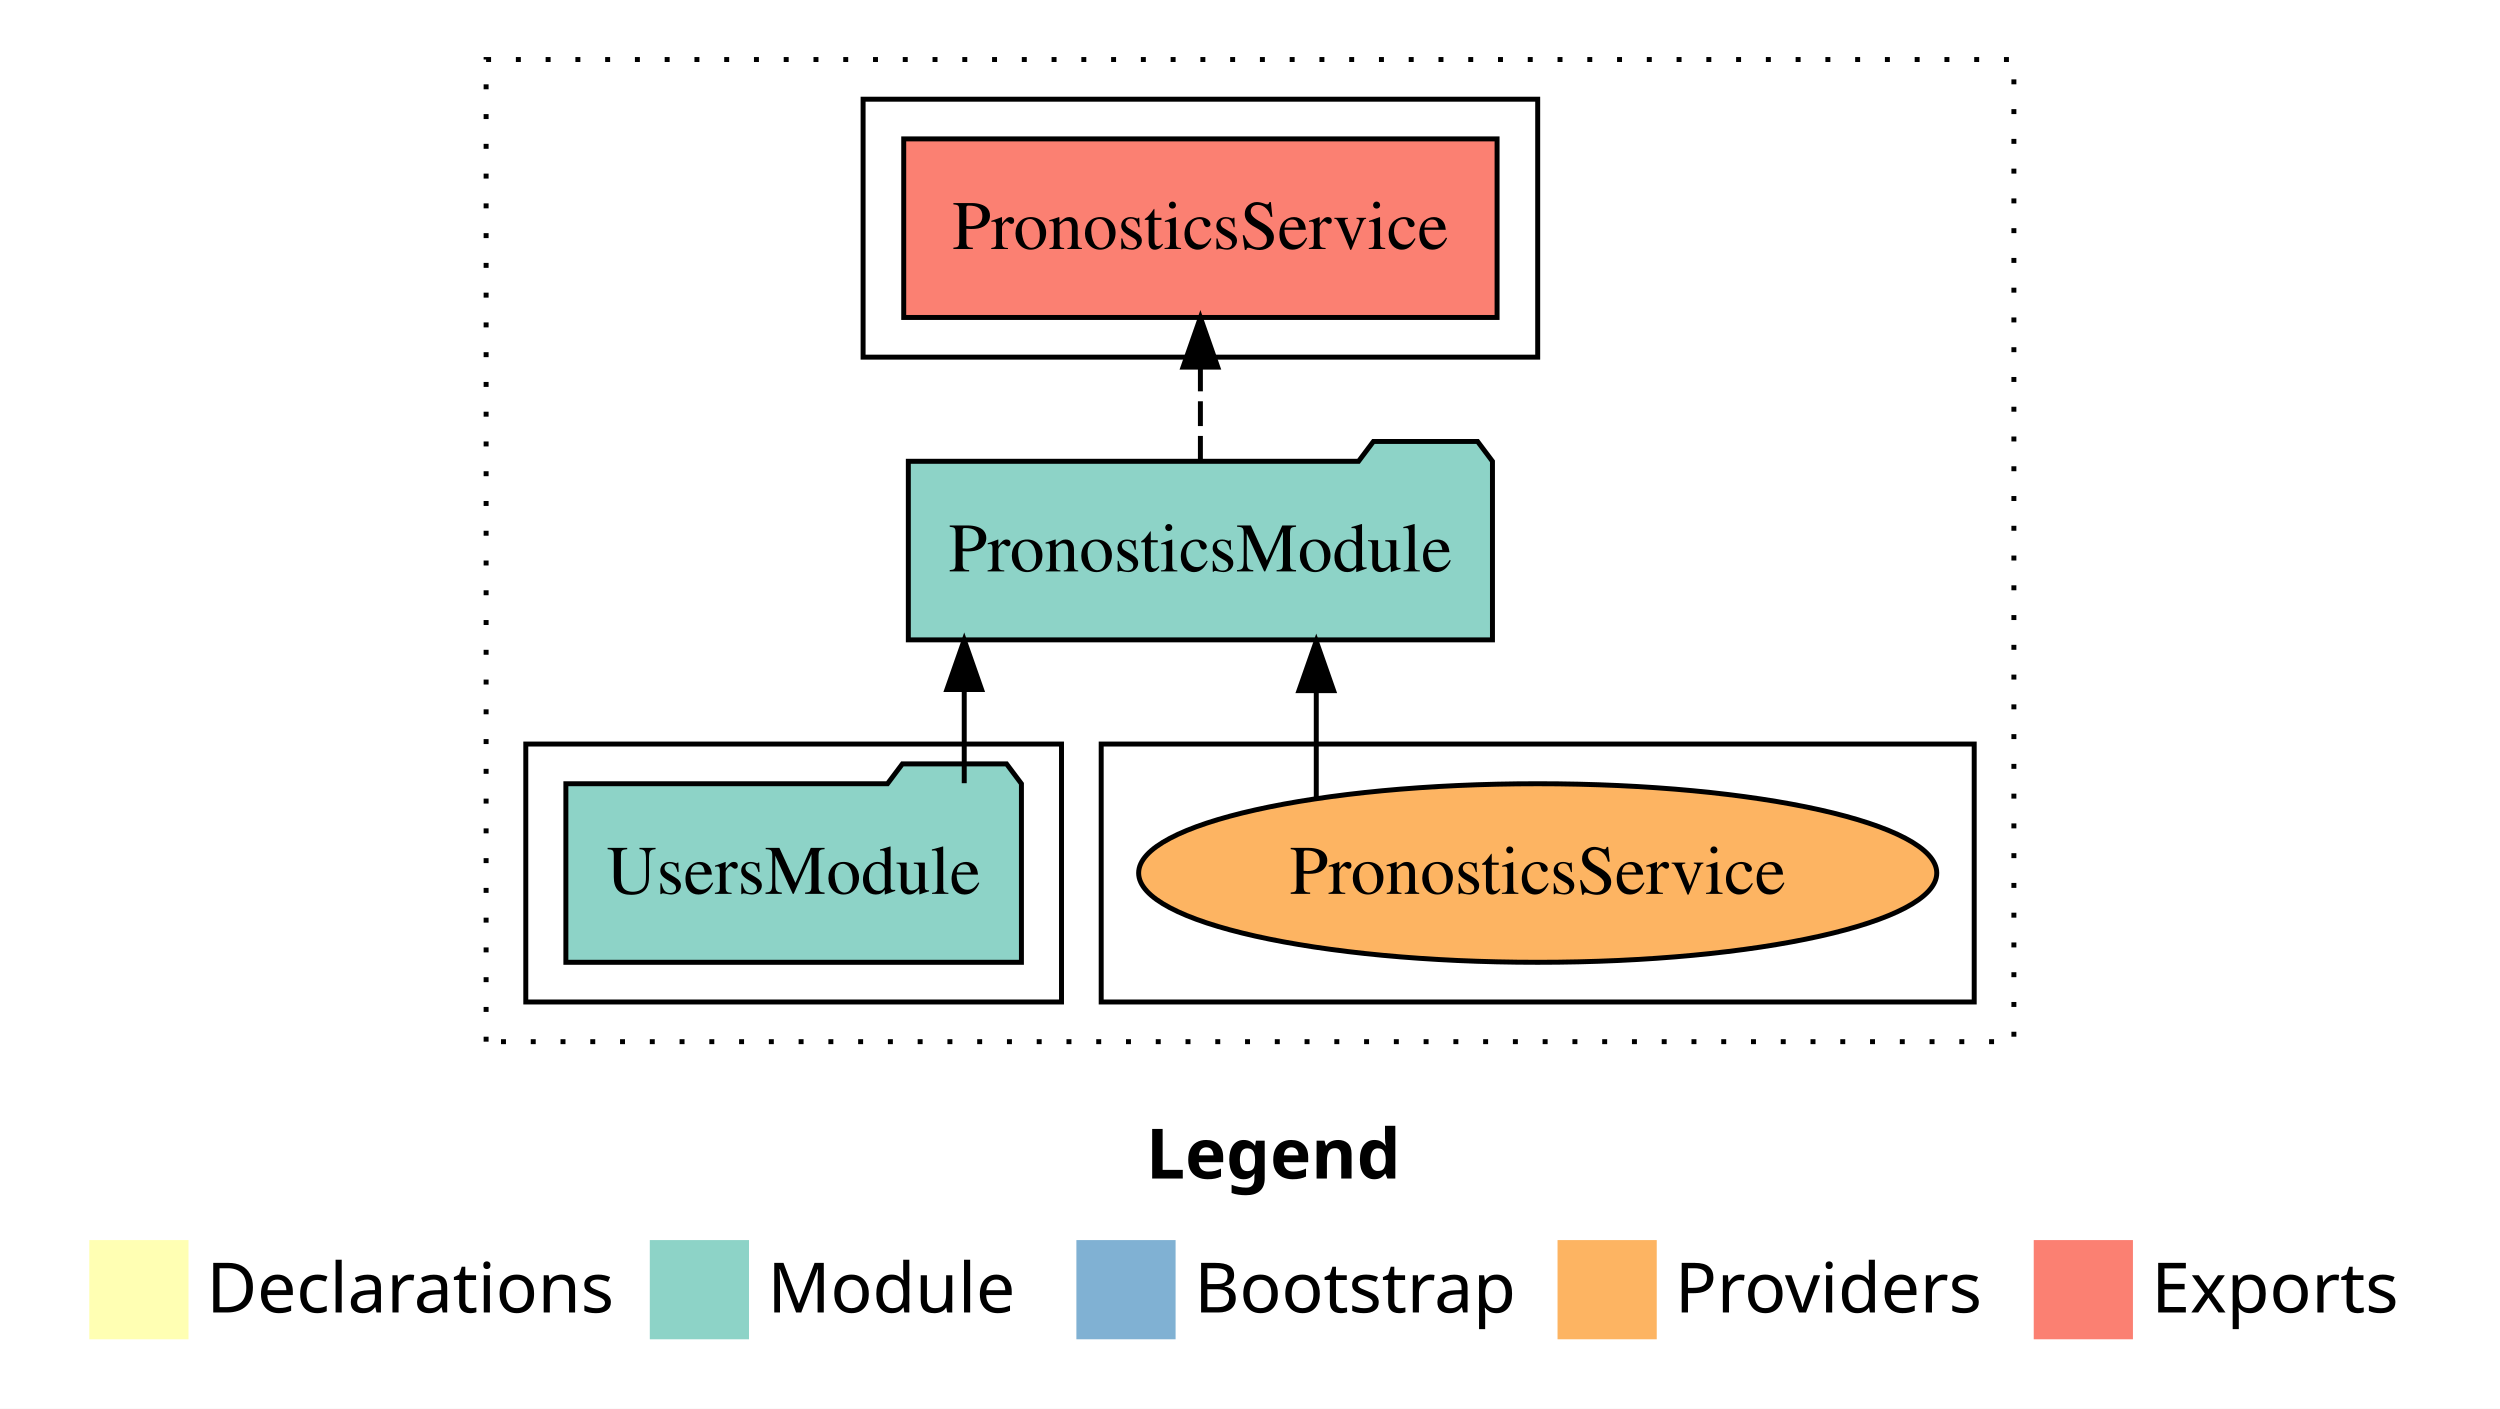
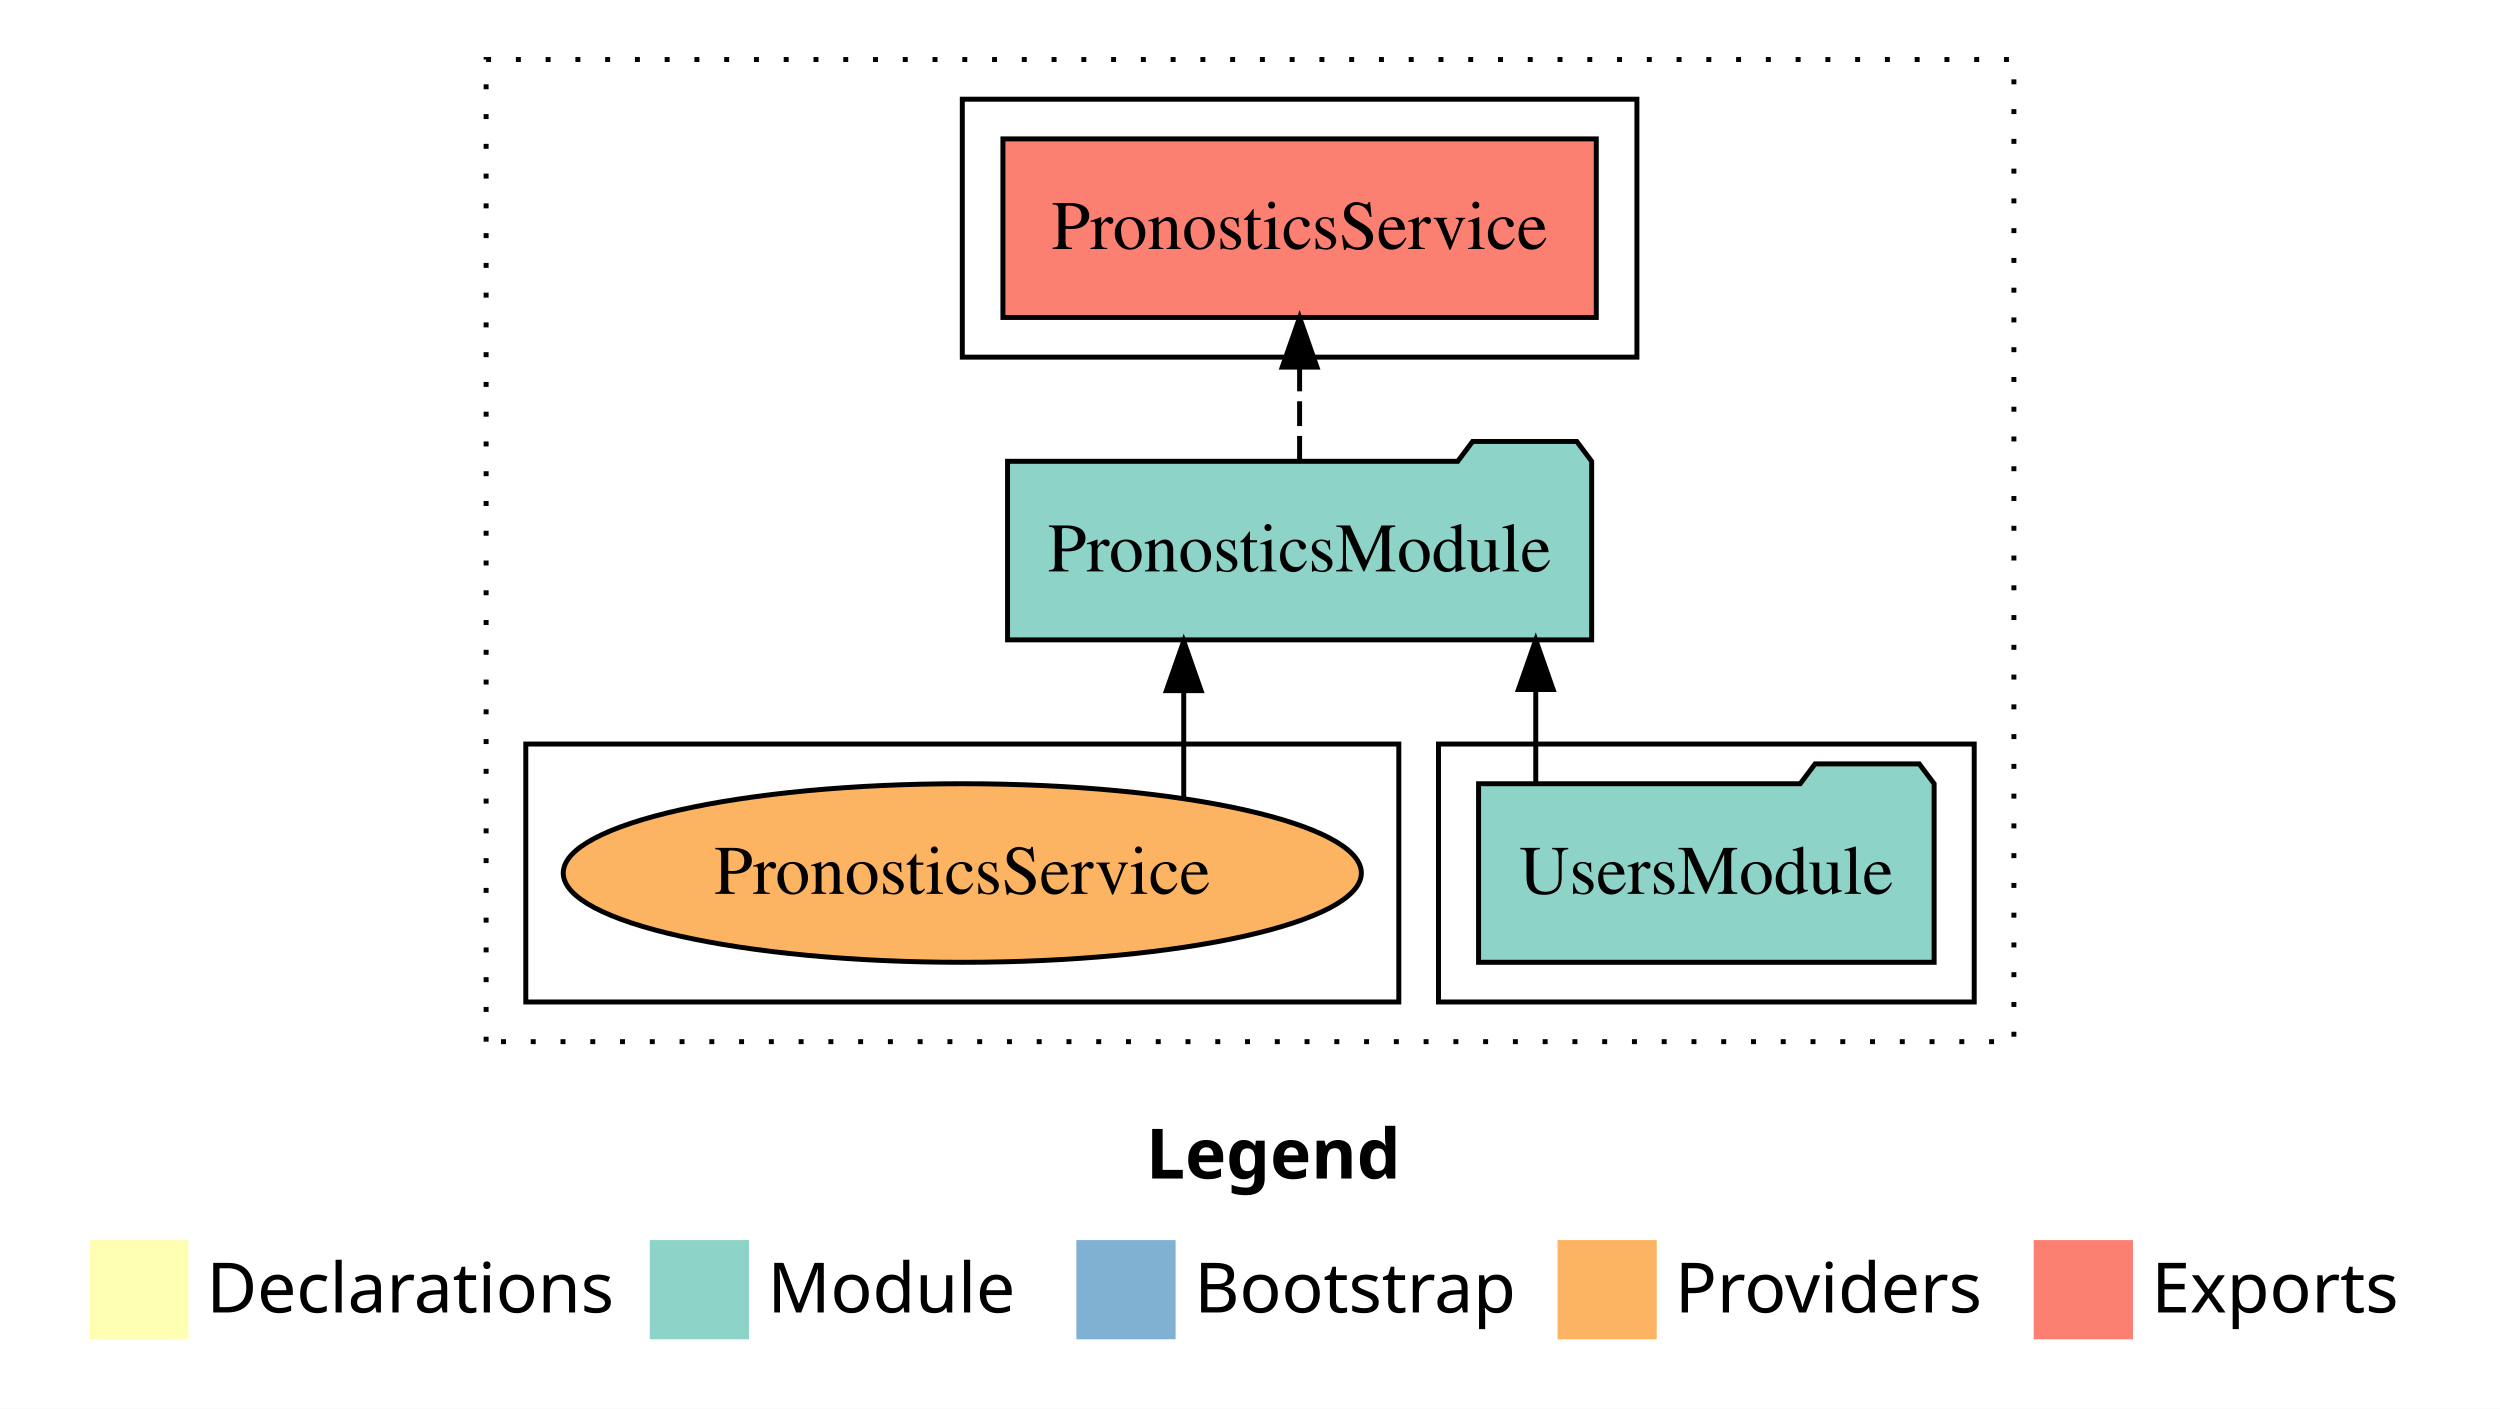
<svg xmlns="http://www.w3.org/2000/svg" width="504pt" height="284pt" viewBox="0.00 0.00 504.00 284.00">
  <g id="graph0" class="graph" transform="scale(1 1) rotate(0) translate(4 280)">
    <polygon fill="white" stroke="transparent" points="-4,4 -4,-280 500,-280 500,4 -4,4" />
    <text text-anchor="start" x="227.01" y="-42.4" font-family="sans-serif" font-weight="bold" font-size="14.00">Legend</text>
    <polygon fill="#ffffb3" stroke="transparent" points="14,-10 14,-30 34,-30 34,-10 14,-10" />
    <text text-anchor="start" x="37.63" y="-15.4" font-family="sans-serif" font-size="14.00">  Declarations</text>
    <polygon fill="#8dd3c7" stroke="transparent" points="127,-10 127,-30 147,-30 147,-10 127,-10" />
    <text text-anchor="start" x="150.73" y="-15.4" font-family="sans-serif" font-size="14.00">  Module</text>
    <polygon fill="#80b1d3" stroke="transparent" points="213,-10 213,-30 233,-30 233,-10 213,-10" />
    <text text-anchor="start" x="236.78" y="-15.4" font-family="sans-serif" font-size="14.00">  Bootstrap</text>
    <polygon fill="#fdb462" stroke="transparent" points="310,-10 310,-30 330,-30 330,-10 310,-10" />
    <text text-anchor="start" x="333.67" y="-15.4" font-family="sans-serif" font-size="14.00">  Providers</text>
    <polygon fill="#fb8072" stroke="transparent" points="406,-10 406,-30 426,-30 426,-10 406,-10" />
    <text text-anchor="start" x="429.73" y="-15.4" font-family="sans-serif" font-size="14.00">  Exports</text>
    <g id="clust1" class="cluster">
      <polygon fill="none" stroke="black" stroke-dasharray="1,5" points="94,-70 94,-268 402,-268 402,-70 94,-70" />
    </g>
-     <g id="clust4" class="cluster">
-       <polygon fill="none" stroke="black" points="170,-208 170,-260 306,-260 306,-208 170,-208" />
+     <g id="clust3" class="cluster">
+       <polygon fill="none" stroke="black" points="286,-78 286,-130 394,-130 394,-78 286,-78" />
    </g>
    <g id="clust6" class="cluster">
-       <polygon fill="none" stroke="black" points="218,-78 218,-130 394,-130 394,-78 218,-78" />
+       <polygon fill="none" stroke="black" points="102,-78 102,-130 278,-130 278,-78 102,-78" />
    </g>
-     <g id="clust3" class="cluster">
-       <polygon fill="none" stroke="black" points="102,-78 102,-130 210,-130 210,-78 102,-78" />
+     <g id="clust4" class="cluster">
+       <polygon fill="none" stroke="black" points="190,-208 190,-260 326,-260 326,-208 190,-208" />
    </g>
    <g id="node1" class="node">
-       <polygon fill="#8dd3c7" stroke="black" points="201.92,-122 198.92,-126 177.92,-126 174.92,-122 110.08,-122 110.08,-86 201.92,-86 201.92,-122" />
-       <text text-anchor="middle" x="156" y="-99.8" font-family="Times,serif" font-size="14.00">UsersModule</text>
+       <polygon fill="#8dd3c7" stroke="black" points="385.92,-122 382.92,-126 361.92,-126 358.92,-122 294.08,-122 294.08,-86 385.92,-86 385.92,-122" />
+       <text text-anchor="middle" x="340" y="-99.8" font-family="Times,serif" font-size="14.00">UsersModule</text>
    </g>
    <g id="node2" class="node">
-       <polygon fill="#8dd3c7" stroke="black" points="296.88,-187 293.88,-191 272.88,-191 269.88,-187 179.12,-187 179.12,-151 296.88,-151 296.88,-187" />
-       <text text-anchor="middle" x="238" y="-164.8" font-family="Times,serif" font-size="14.00">PronosticsModule</text>
+       <polygon fill="#8dd3c7" stroke="black" points="316.88,-187 313.88,-191 292.88,-191 289.88,-187 199.12,-187 199.12,-151 316.88,-151 316.88,-187" />
+       <text text-anchor="middle" x="258" y="-164.8" font-family="Times,serif" font-size="14.00">PronosticsModule</text>
    </g>
    <g id="edge1" class="edge">
-       <path fill="none" stroke="black" d="M190.39,-122.11C190.39,-122.11 190.39,-140.99 190.39,-140.99" />
-       <polygon fill="black" stroke="black" points="186.89,-140.99 190.39,-150.99 193.89,-140.99 186.89,-140.99" />
+       <path fill="none" stroke="black" d="M305.61,-122.11C305.61,-122.11 305.61,-140.99 305.61,-140.99" />
+       <polygon fill="black" stroke="black" points="302.11,-140.99 305.61,-150.99 309.11,-140.99 302.11,-140.99" />
    </g>
    <g id="node3" class="node">
-       <polygon fill="#fb8072" stroke="black" points="297.81,-252 178.19,-252 178.19,-216 297.81,-216 297.81,-252" />
-       <text text-anchor="middle" x="238" y="-229.8" font-family="Times,serif" font-size="14.00">PronosticsService </text>
+       <polygon fill="#fb8072" stroke="black" points="317.81,-252 198.19,-252 198.19,-216 317.81,-216 317.81,-252" />
+       <text text-anchor="middle" x="258" y="-229.8" font-family="Times,serif" font-size="14.00">PronosticsService </text>
    </g>
    <g id="edge2" class="edge">
-       <path fill="none" stroke="black" stroke-dasharray="5,2" d="M238,-187.11C238,-187.11 238,-205.99 238,-205.99" />
-       <polygon fill="black" stroke="black" points="234.5,-205.99 238,-215.99 241.5,-205.99 234.5,-205.99" />
+       <path fill="none" stroke="black" stroke-dasharray="5,2" d="M258,-187.11C258,-187.11 258,-205.99 258,-205.99" />
+       <polygon fill="black" stroke="black" points="254.5,-205.99 258,-215.99 261.5,-205.99 254.5,-205.99" />
    </g>
    <g id="node4" class="node">
-       <ellipse fill="#fdb462" stroke="black" cx="306" cy="-104" rx="80.45" ry="18" />
-       <text text-anchor="middle" x="306" y="-99.8" font-family="Times,serif" font-size="14.00">PronosticsService</text>
+       <ellipse fill="#fdb462" stroke="black" cx="190" cy="-104" rx="80.45" ry="18" />
+       <text text-anchor="middle" x="190" y="-99.8" font-family="Times,serif" font-size="14.00">PronosticsService</text>
    </g>
    <g id="edge3" class="edge">
-       <path fill="none" stroke="black" d="M261.36,-119.08C261.36,-119.08 261.36,-140.76 261.36,-140.76" />
-       <polygon fill="black" stroke="black" points="257.86,-140.76 261.36,-150.76 264.86,-140.76 257.86,-140.76" />
+       <path fill="none" stroke="black" d="M234.64,-119.08C234.64,-119.08 234.64,-140.76 234.64,-140.76" />
+       <polygon fill="black" stroke="black" points="231.14,-140.76 234.64,-150.76 238.14,-140.76 231.14,-140.76" />
    </g>
  </g>
</svg>
